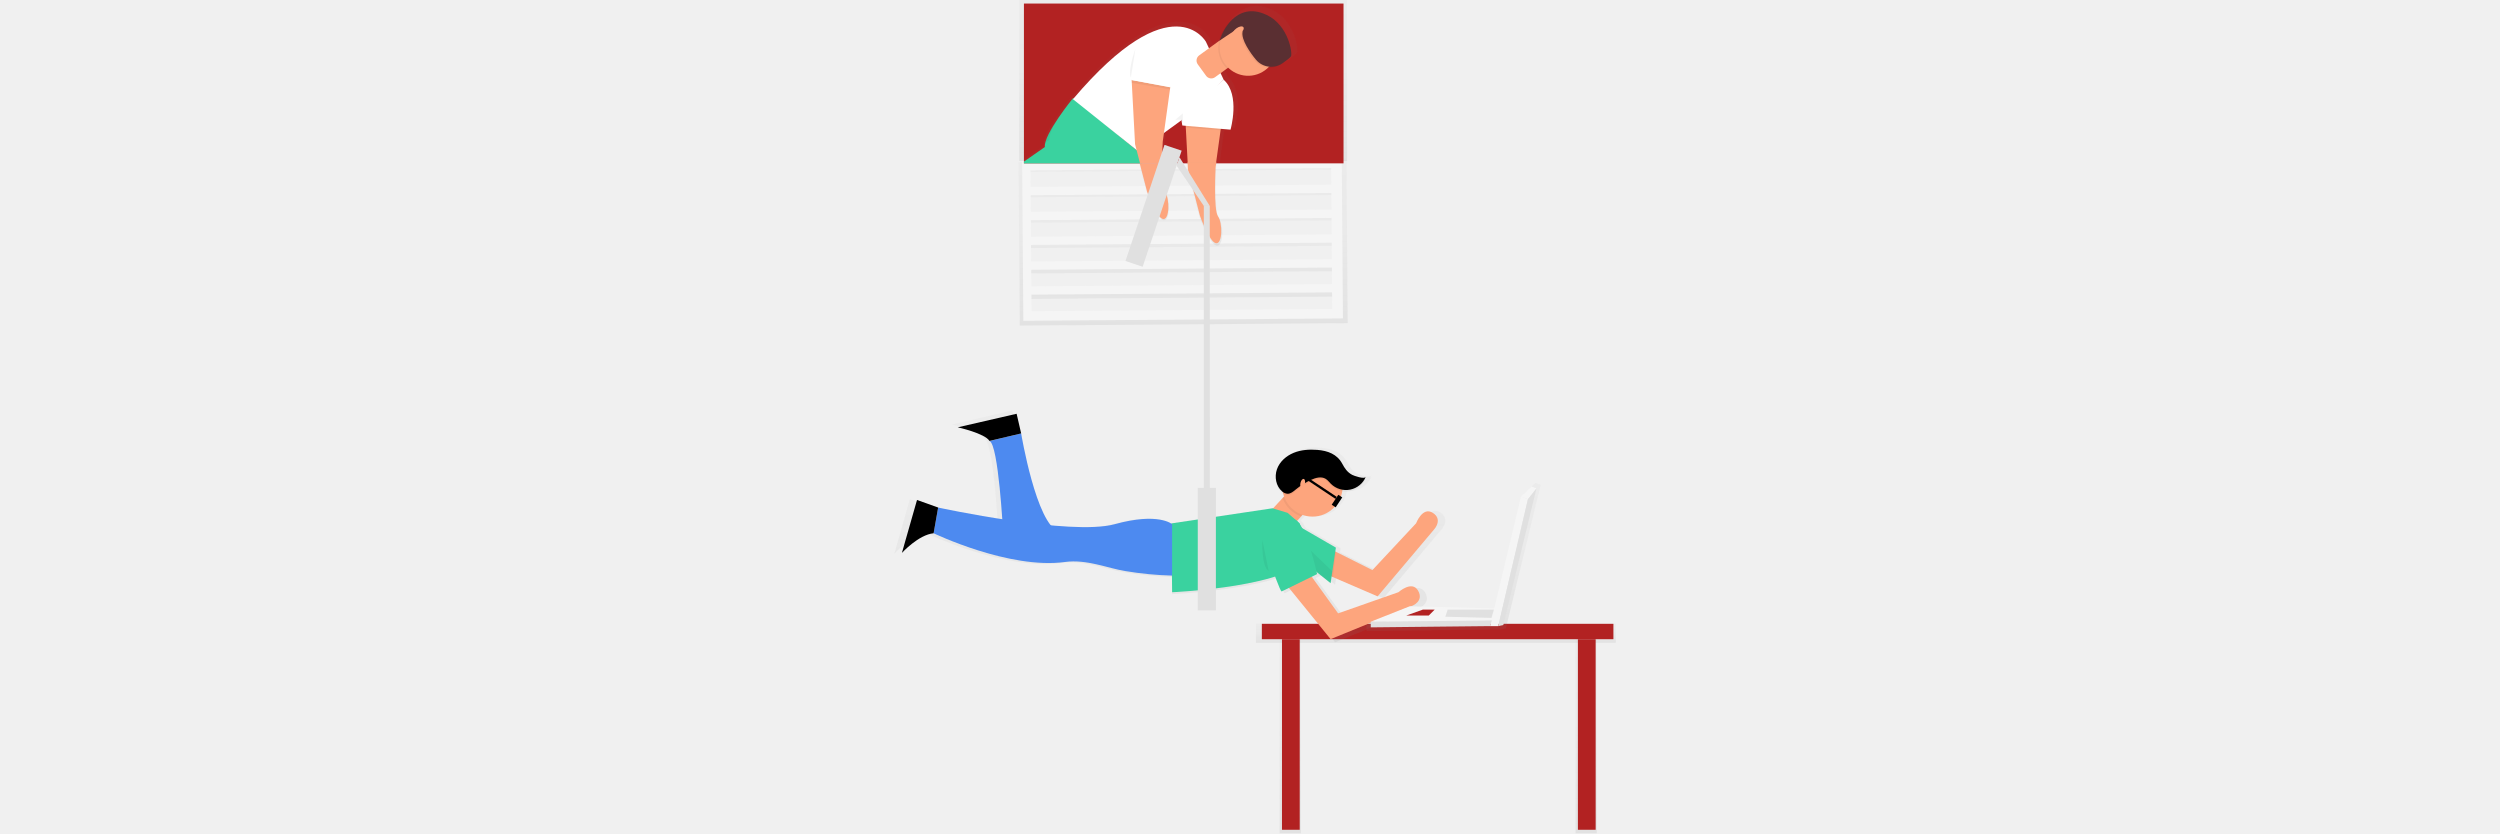
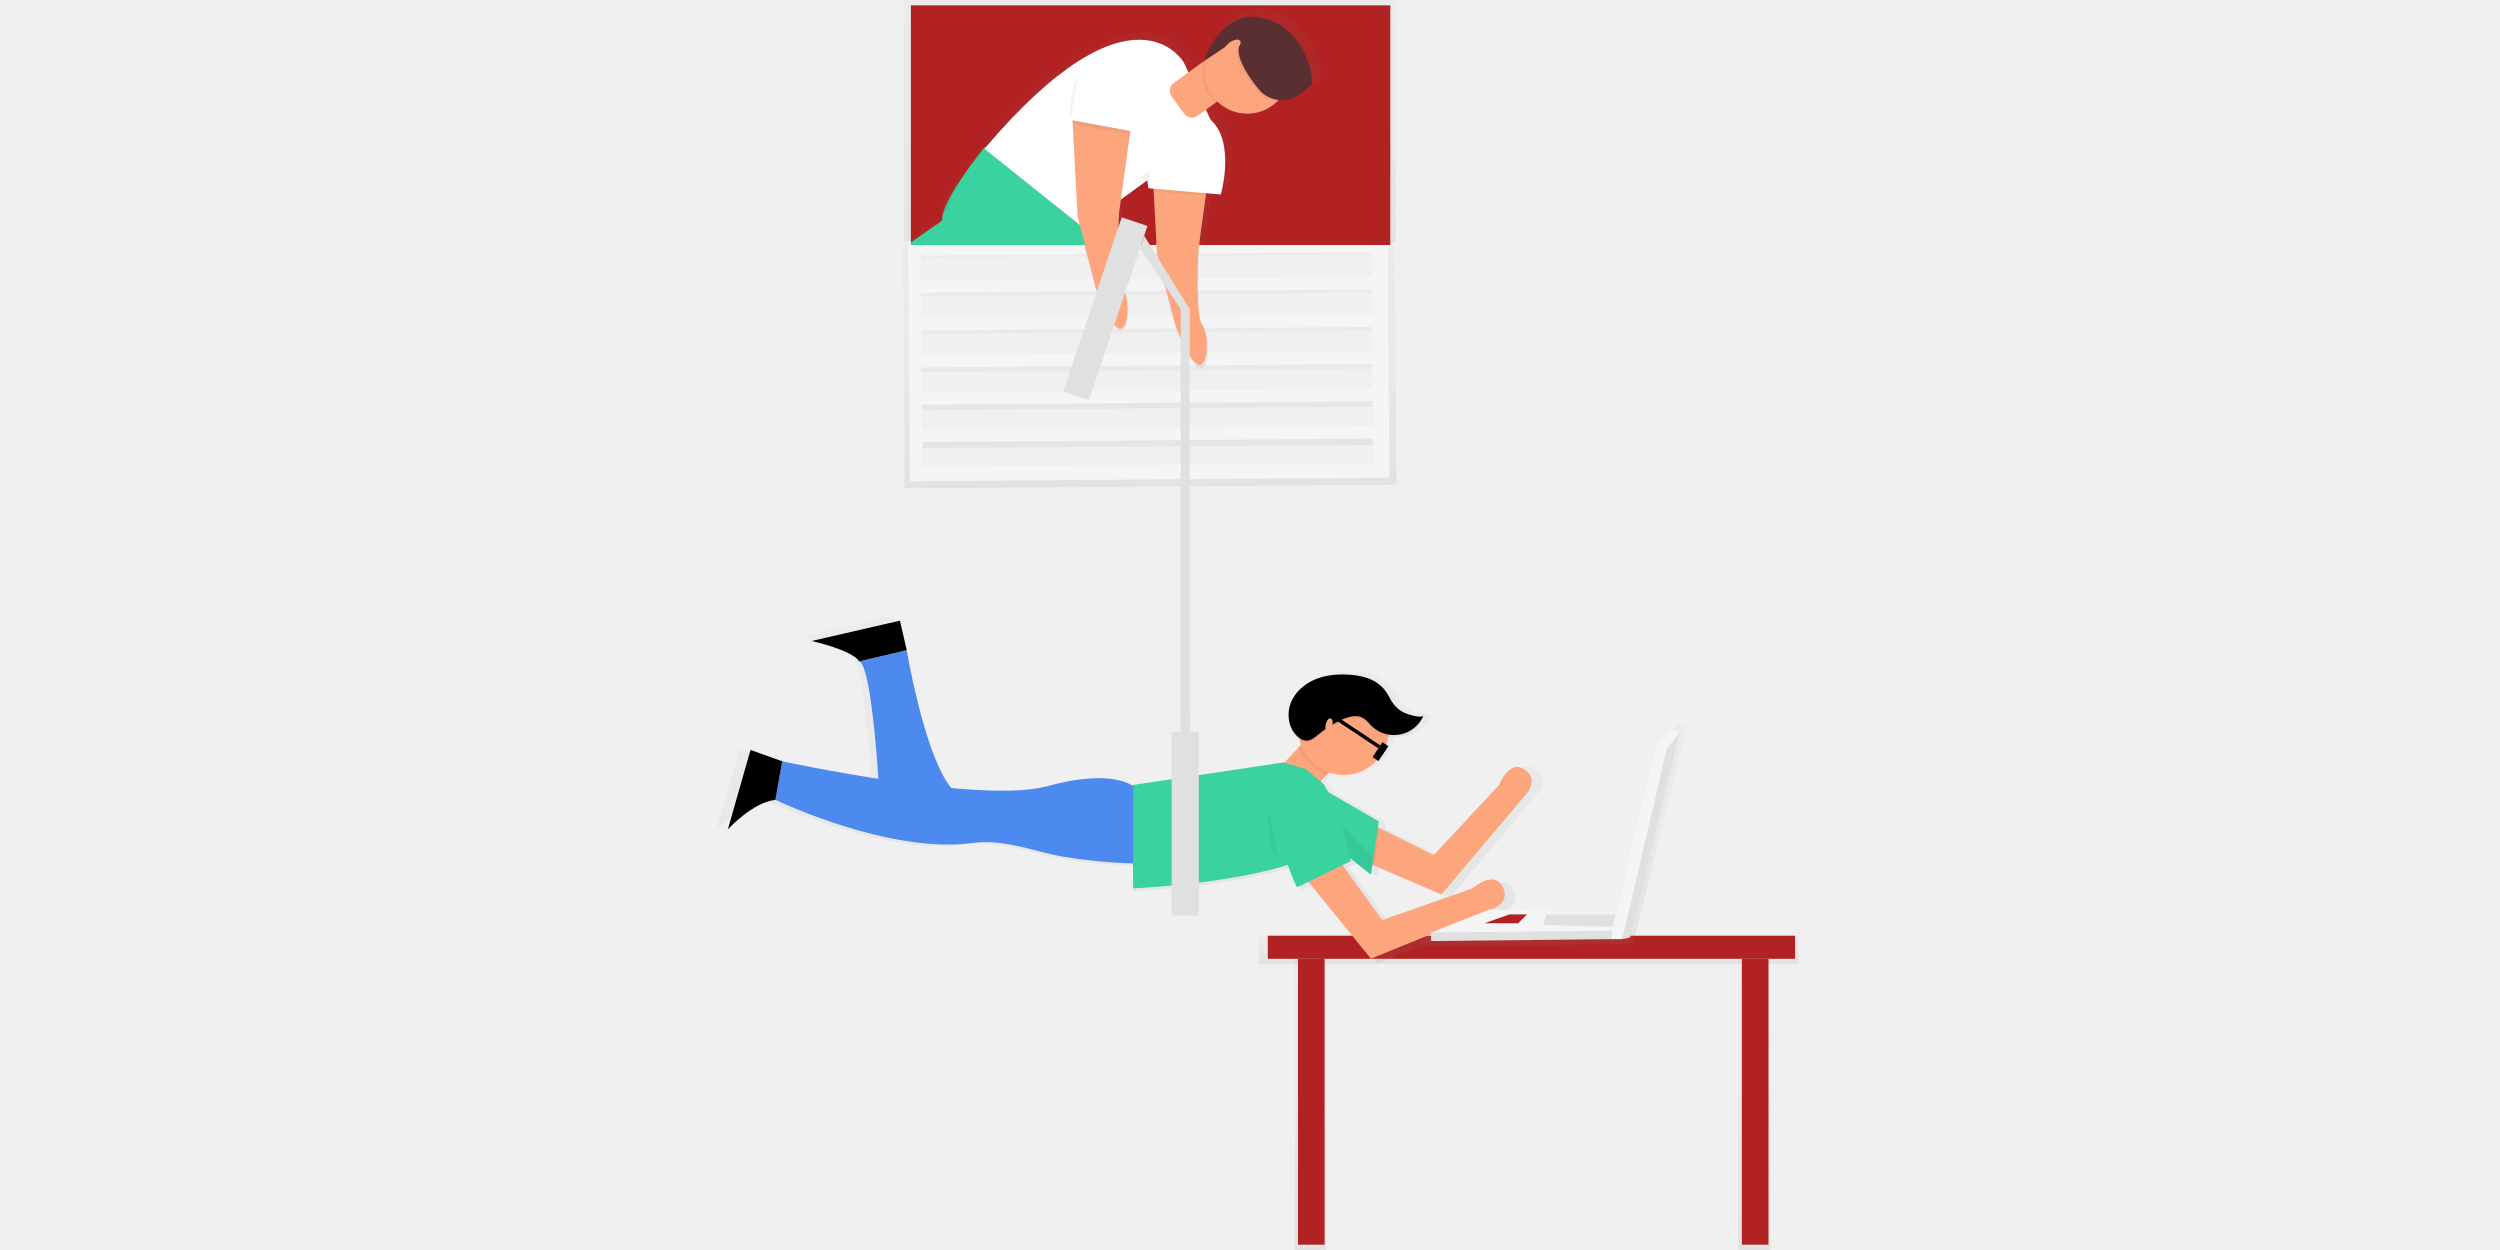
- <svg xmlns="http://www.w3.org/2000/svg" xmlns:xlink="http://www.w3.org/1999/xlink" id="8de17198-7ae2-47ff-b503-0799787369b4" data-name="Layer 1" width="300" height="100" viewBox="0 0 618.02 704">
+ <svg xmlns="http://www.w3.org/2000/svg" xmlns:xlink="http://www.w3.org/1999/xlink" id="8de17198-7ae2-47ff-b503-0799787369b4" data-name="Layer 1" width="300" height="150" viewBox="0 0 618.02 704">
  <defs>
    <linearGradient id="22e250b8-7980-4493-9c25-efd9eae1e30e" x1="252.52" y1="136" x2="252.52" gradientUnits="userSpaceOnUse">
      <stop offset="0" stop-color="gray" stop-opacity="0.25" />
      <stop offset="0.54" stop-color="gray" stop-opacity="0.12" />
      <stop offset="1" stop-color="gray" stop-opacity="0.1" />
    </linearGradient>
    <linearGradient id="02860921-f819-4fa0-a235-2792ab6f3dd6" x1="557.5" y1="392.04" x2="557.52" y2="251.94" gradientTransform="matrix(0.99, 0, 0, 1, 5.9, -0.04)" xlink:href="#22e250b8-7980-4493-9c25-efd9eae1e30e" />
    <clipPath id="9cec8c0b-eaa7-452a-a5f1-49a5bc4d5bbf" transform="translate(-302.98 -117)">
      <rect id="f22ed1c3-f8e5-4d7e-b5e7-db648f32c6c2" data-name="&lt;Rectangle&gt;" x="421" y="120" width="270" height="135" fill="#b22222" />
    </clipPath>
    <linearGradient id="624aa40c-203b-40b3-8925-0c8737dfbe14" x1="13.84" y1="244.99" x2="13.84" y2="202.99" xlink:href="#22e250b8-7980-4493-9c25-efd9eae1e30e" />
    <linearGradient id="c72946d6-52db-4566-a87a-41d2b0fa7e1a" x1="487.49" y1="430.13" x2="487.49" y2="121.99" xlink:href="#22e250b8-7980-4493-9c25-efd9eae1e30e" />
    <linearGradient id="4dd1b06c-ba9e-4bd2-8aa6-0de0d6719fdb" x1="530.91" y1="303.07" x2="530.91" y2="255" xlink:href="#22e250b8-7980-4493-9c25-efd9eae1e30e" />
    <linearGradient id="572af080-1501-4c1e-98a3-e87d60e0bc3f" x1="573.5" y1="324.54" x2="573.5" y2="254" xlink:href="#22e250b8-7980-4493-9c25-efd9eae1e30e" />
    <linearGradient id="db602a0e-644f-4df6-b04a-9bc289951b65" x1="466.02" y1="543" x2="466.02" y2="527" xlink:href="#22e250b8-7980-4493-9c25-efd9eae1e30e" />
    <linearGradient id="b9adc037-fb77-4730-aec4-e595a99d094d" x1="544.27" y1="659.6" x2="544.27" y2="463.87" xlink:href="#22e250b8-7980-4493-9c25-efd9eae1e30e" />
    <linearGradient id="443221de-702a-4a19-b626-757fc614a655" x1="481.02" y1="533" x2="481.02" y2="408" xlink:href="#22e250b8-7980-4493-9c25-efd9eae1e30e" />
    <linearGradient id="76ffc347-953f-40dc-964c-2e601f491d49" x1="343.02" y1="704" x2="343.02" y2="540" xlink:href="#22e250b8-7980-4493-9c25-efd9eae1e30e" />
    <linearGradient id="0ab76e49-2bc2-4011-a66c-e420a9c67168" x1="593.02" y1="704" x2="593.02" y2="540" xlink:href="#22e250b8-7980-4493-9c25-efd9eae1e30e" />
  </defs>
  <rect x="114.02" width="277" height="136" opacity="0.5" fill="url(#22e250b8-7980-4493-9c25-efd9eae1e30e)" />
  <g opacity="0.5">
    <path d="M416.49,254.06l1,138,277-2.07-1-138Zm268.74,127.8L424.64,383.8l-.11-14.31,260.59-1.95Zm-.16-21.46-260.59,1.95L424.38,348,685,346.08Zm-.16-21.46-260.59,1.95-.11-14.31,260.59-1.95Zm-.16-21.46-260.59,1.95-.11-14.31,260.59-1.95ZM684.59,296,424,298l-.11-14.31,260.59-1.95Zm-.16-21.46-260.59,1.95-.11-14.31,260.59-1.95Z" transform="translate(-302.98 -117)" fill="url(#02860921-f819-4fa0-a235-2792ab6f3dd6)" />
  </g>
  <path d="M419.5,253l1,135,270-2-1-135Zm261.94,125-254,1.9-.1-14,254-1.9Zm-.16-21-254,1.9-.1-14,254-1.9Zm-.16-21-254,1.9-.1-14,254-1.9Zm-.16-21L427,317l-.1-14,254-1.9Zm-.16-21-254,1.9-.1-14,254-1.9Zm-.16-21-254,1.9-.1-14,254-1.9Z" transform="translate(-302.98 -117)" fill="#f5f5f5" />
  <rect id="c2f262c5-432c-497c-b342-014b49715688" data-name="&lt;Rectangle&gt;" x="118.02" y="3" width="270" height="135" fill="#b22222" />
  <g clip-path="url(#9cec8c0b-eaa7-452a-a5f1-49a5bc4d5bbf)">
    <g opacity="0.5">
      <polygon points="23.21 244.99 27.68 241.74 25.26 214.41 20.01 202.99 0 210.71 23.21 244.99" fill="url(#624aa40c-203b-40b3-8925-0c8737dfbe14)" />
      <path d="M630.75,125.29c-12.16-5.84-21.26-3.1-27.62,1.77-8.83,6.09-12.86,16.57-12.86,16.57l-1.73,4.67h0l-8.23,6-2.68-5.72s-29.16-51.8-115.15,49.35l-.4-.32s-7.33,9-14,19l-.95,1.44-.42.65-.6.94-.44.7-.64,1-.57.94-.62,1-.44.76-.46.79-.44.78-.46.85-.67,1.27-.37.71-.41.82-.3.63-.39.82-.24.55q-.32.73-.61,1.44l-.22.55c-.1.26-.19.52-.28.77l-.18.53q-.2.6-.36,1.17c-.06.2-.12.41-.16.6h0a11.25,11.25,0,0,0-.38,3.79L323,320l5.87,12.78s82.28-32.52,138.36-68.17l-2.36,49.88h0l-.15,3.09s-51.22,42.34-64.55,64l-22.86,13.2,24,35.4,5.59-4.06L410.41,398l94-75.14s17.82-32.56,18.13-59.83l3.85,14.87s8.19,23,14,23.94,5.81-17.86,1.75-23.44-2.08-42.82-2.08-42.82l1-7.58,14.71-10.69.54-.52.77,4.68,3,.26v.21H560l.14,1.36h0l1.89,35.52,10.41,40.17s8.2,23,14,23.94,5.81-17.86,1.76-23.44-2.08-42.82-2.08-42.82l4.29-31h0l.08-.6.1-.69,8.46.73s8.77-30.24-5.94-43.42l-2.68-5.72,5.48-4h0l1.1-.8a24.89,24.89,0,0,0,34.82-.07,17.36,17.36,0,0,0,11.61-3.1c.74-.52,1.46-1,2.14-1.54,3.08-2.21,5.63-4.24,6.14-5.22C653.14,158.46,649.57,134.33,630.75,125.29Z" transform="translate(-302.98 -117)" fill="url(#c72946d6-52db-4566-a87a-41d2b0fa7e1a)" />
    </g>
    <path d="M556.7,205.08l2.89,54.18,10.1,39s8,22.36,13.57,23.24,5.64-17.34,1.7-22.76-2-41.57-2-41.57l6.37-46Z" transform="translate(-302.98 -117)" fill="#fda57d" />
    <path d="M553.34,214.15l1.47,8.87,40.71,3.52s8.51-29.36-5.76-42.16Z" transform="translate(-302.98 -117)" fill="#fff" />
    <path d="M462.53,199.87s-25,30.6-23.86,41.34l-111.19,77.5,5.7,12.41s79.88-31.57,134.34-66.18l-2.43,51.43s-49.73,41.11-62.67,62.1l9.94,16,91.27-73S530.7,272,517.72,245Z" transform="translate(-302.98 -117)" fill="#3ad29f" />
    <polygon points="5.08 209.21 24.5 201.71 29.6 212.81 31.95 239.34 27.61 242.49 5.08 209.21" />
    <polygon points="99.44 261.46 77.25 274.28 100.57 308.65 105.99 304.7 109.38 277.41 99.44 261.46" />
    <path d="M589.75,184.37l-15-32.11s-28.42-50.52-112.33,48.54L517.72,245l35.81-26Z" transform="translate(-302.98 -117)" fill="#fff" />
    <path d="M578.45,140h22.76a0,0,0,0,1,0,0V180.2a5.4,5.4,0,0,1-5.4,5.4h-12a5.4,5.4,0,0,1-5.4-5.4V140A0,0,0,0,1,578.45,140Z" transform="translate(71.77 -527.04) rotate(53.99)" fill="#fda57d" />
    <path d="M586.06,151.46a23.8,23.8,0,0,0,6.41,23.48l13.82-10L592.9,146.49Z" transform="translate(-302.98 -117)" opacity="0.05" />
    <ellipse cx="610.44" cy="156.92" rx="24.15" ry="24.1" transform="translate(-278.59 271.87) rotate(-36.01)" fill="#fda57d" />
    <path d="M599.27,142.7l-14,9.32,1.68-4.53s11.47-29.86,38.22-17c18.28,8.77,21.74,32.2,20.36,34.86-.55,1-3.53,3.36-7,5.77a16.8,16.8,0,0,1-22.54-2.84c-4.69-5.58-12.85-17.12-11.34-23.74h0c-1.37-2.49-3.16-3.49-5.47-1.82Z" transform="translate(-302.98 -117)" opacity="0.05" />
    <path d="M600.35,141.91l-14,9.32,1.68-4.53s11.47-29.86,38.22-17c18.28,8.77,21.74,32.2,20.36,34.86-.55,1-3.53,3.36-7,5.77a16.8,16.8,0,0,1-22.54-2.84c-4.69-5.58-12.85-17.12-11.34-23.74h0c-1.37-2.49-3.16-3.49-5.47-1.82Z" transform="translate(-302.98 -117)" fill="#5a2f32" />
    <ellipse cx="602.07" cy="143.14" rx="5.37" ry="2.68" transform="translate(-272.09 264.32) rotate(-36.01)" fill="#fda57d" />
    <polygon points="245.87 101.24 252.26 95.77 252.34 104.41 250.94 101.08 245.87 101.24" opacity="0.05" />
    <polygon points="254.64 106.45 254.78 107.78 284.14 110.07 284.32 108.82 254.64 106.45" opacity="0.05" />
    <g opacity="0.05">
      <path d="M449,218.31c-4.48,6.75-8.63,14-9.91,19.22l3.48-2.43C442.1,231.27,445,224.91,449,218.31Z" transform="translate(-302.98 -117)" />
      <path d="M468.94,310.25l2.43-51.43C416.92,293.43,337,325,337,325l-3.85,6.11s79.88-31.57,134.34-66.18l-2.29,48.43C467.57,311.38,468.94,310.25,468.94,310.25Z" transform="translate(-302.98 -117)" />
    </g>
    <path d="M512,184.62l2.89,54.18,10.1,39s8,22.36,13.57,23.24,5.64-17.34,1.7-22.76-2-41.57-2-41.57l6.37-46Z" transform="translate(-302.98 -117)" fill="#fda57d" />
    <path d="M515.21,158.26s-6.73,18.13-3.87,24.34" transform="translate(-302.98 -117)" opacity="0.05" />
    <polygon points="209.15 66.68 209.13 70.05 241.38 75.47 241.77 72.77 209.15 66.68" opacity="0.05" />
    <polygon points="216.43 39.04 209 67.62 241.62 73.7 250.24 37.64 216.43 39.04" fill="#fff" />
  </g>
  <g opacity="0.5">
    <path d="M518.29,255l6.43,24.31S533,302.14,538.87,303s5.88-17.71,1.78-23.24c-2.16-2.91-2.63-14.47-2.59-24.8Z" transform="translate(-302.98 -117)" fill="url(#4dd1b06c-ba9e-4bd2-8aa6-0de0d6719fdb)" />
  </g>
  <path d="M518.81,255,525,278.8s8,22.36,13.57,23.24,5.64-17.34,1.7-22.76c-2.07-2.85-2.52-14.17-2.48-24.29Z" transform="translate(-302.98 -117)" fill="#fda57d" />
  <g opacity="0.5">
    <path d="M584.12,254H558.43l.35,6.44,10.69,40.14s8.42,23,14.37,23.92,6-17.85,1.8-23.42-2.14-42.78-2.14-42.78Z" transform="translate(-302.98 -117)" fill="url(#572af080-1501-4c1e-98a3-e87d60e0bc3f)" />
  </g>
  <path d="M583.54,254H559.26l.33,6.26,10.1,39s8,22.36,13.57,23.24,5.64-17.34,1.7-22.76-2-41.57-2-41.57Z" transform="translate(-302.98 -117)" fill="#fda57d" />
  <g opacity="0.5">
    <rect x="314.02" y="527" width="304" height="16" fill="url(#db602a0e-644f-4df6-b04a-9bc289951b65)" />
  </g>
  <rect x="319.02" y="527" width="297" height="13" fill="#b22222" />
  <g opacity="0.5">
    <path d="M684.76,605.25l1.21.52h0l38.73,16.66,49.36-58.49s7.47-8.36-1.43-14.08-14.49,9.08-14.49,9.08l-38,40.66L688,583.5l.5-3.38-29.34-17a36,36,0,0,0-1.86-3.11l-.27-1-1.47-1.29c-.28-.3-.56-.58-.84-.83l4.86-5.27A26.12,26.12,0,0,0,694,531.14a18.38,18.38,0,0,0,6.88,0A19,19,0,0,0,714.45,520a1.39,1.39,0,0,1-1,.73,17.78,17.78,0,0,0,1-2c-1,2.43-10.38-.92-11.79-1.67-4.3-2.28-6.51-5.67-8.73-9.81-4.38-8.2-12.48-11.23-21.58-11.94-7-.55-14.12-.07-20.57,2.58s-12.14,7.69-14.48,14.27a18.84,18.84,0,0,0-1,6.95,17,17,0,0,0,5.53,13.56,11.88,11.88,0,0,0,1,.77c.19.76.41,1.5.67,2.24L642.16,537l0,.08-8.33,9-.43-.13-87.84,13.14v.18c-2.92-1.93-16.15-8.65-49.17.48-12.47,3.45-33.25,3.08-55.55,1-15.69-19.47-25.74-79.85-25.74-79.85l-3.93-17.08-51.13,11.82s23.6,5.25,27.53,11.82c6,2,9.71,46.81,11.14,68C368.1,550.74,343,545.32,343,545.32l-18.36-6.57-13.11,46S326,569,339.08,567.65c0,0,65.56,31.53,114.07,25C472,590,490.3,598,505.59,600.49a298.75,298.75,0,0,0,40.49,3.94l.16,14.45s54-2.33,89.45-13.58c2.69,7.29,4.85,12.55,5.6,12.92l6.43-3.15,36.18,44.53,70.8-28.9s10.49-3.94,5.24-13.14-17,1.31-17,1.31l-52.44,18.39-22.13-30.68h0l-.86-1.2,4.64-2.28s-.15-.68-.42-1.86L683.91,611Z" transform="translate(-302.98 -117)" fill="url(#b9adc037-fb77-4730-aec4-e595a99d094d)" />
  </g>
  <polygon points="339 450.66 322.79 435.64 349.62 406.55 365.83 421.57 339 450.66" fill="#fda57d" />
  <path d="M651.32,524.83l-11.84,12.84a25.56,25.56,0,0,0,15.67,15.61l12.39-13.43Z" transform="translate(-302.98 -117)" opacity="0.05" />
  <path d="M654.8,592.82l65,28,48-56.89s7.27-8.13-1.39-13.69-14.1,8.83-14.1,8.83l-36.92,39.54L668,574.86Z" transform="translate(-302.98 -117)" fill="#fda57d" />
  <polygon points="348.41 443.46 381.57 462.62 377.11 492.65 345.86 467.74 348.41 443.46" fill="#3ad29f" />
  <ellipse cx="361.8" cy="410.88" rx="25.5" ry="25.55" fill="#fda57d" />
  <path d="M643.74,550.24,631,546.4l-85.44,12.78.64,58.14s103.93-4.47,115.41-31.3l-7.65-26.83Z" transform="translate(-302.98 -117)" fill="#3ad29f" />
  <polygon points="346.85 468.52 377.11 492.65 378.38 482.43 348.41 453.68 346.85 468.52" opacity="0.05" />
  <path d="M546.19,559.82s-11.48-10.22-48.46,0-149.2-14.05-149.2-14.05l-3.83,21.72s63.76,30.67,110.94,24.28c18.37-2.49,36.13,5.28,51,7.67a287.07,287.07,0,0,0,39.53,3.83Z" transform="translate(-302.98 -117)" fill="#4d8af0" />
  <path d="M348.53,545.76l-17.85-6.39L317.92,584.1s14-15.33,26.78-16.61Z" transform="translate(-302.98 -117)" />
  <path d="M391.88,489.55l26.78-6.39s12.75,76.66,31.88,83.05H403.36S399.53,492.1,391.88,489.55Z" transform="translate(-302.98 -117)" fill="#4d8af0" />
  <path d="M418.66,483.16l-3.83-16.61L365.1,478s23,5.11,26.78,11.5Z" transform="translate(-302.98 -117)" />
  <path d="M668.84,498.34c-6.76-.53-13.73-.07-20,2.51s-11.8,7.48-14.09,13.88-.81,14.26,4.36,18.67a7.62,7.62,0,0,0,4.49,2c2.71.11,5-1.88,7.08-3.61a59.53,59.53,0,0,1,12.8-8.08c3.91-1.82,8.68-3.16,12.38-.94,1.76,1.06,3,2.77,4.45,4.22a18.1,18.1,0,0,0,29.49-5.91c-1,2.37-10.09-.9-11.46-1.63-4.18-2.22-6.34-5.51-8.49-9.54C685.57,502,677.7,499,668.84,498.34Z" transform="translate(-302.98 -117)" opacity="0.05" />
  <path d="M668.84,497.06c-6.76-.53-13.73-.07-20,2.51S637,507,634.75,513.45s-.81,14.26,4.36,18.67a7.62,7.62,0,0,0,4.49,2c2.71.11,5-1.88,7.08-3.61a59.53,59.53,0,0,1,12.8-8.08c3.91-1.82,8.68-3.16,12.38-.94,1.76,1.06,3,2.77,4.45,4.22a18.1,18.1,0,0,0,29.49-5.91c-1,2.37-10.09-.9-11.46-1.63-4.18-2.22-6.34-5.51-8.49-9.54C685.57,500.7,677.7,497.75,668.84,497.06Z" transform="translate(-302.98 -117)" />
  <ellipse cx="656.49" cy="525.32" rx="3.83" ry="1.91" transform="translate(-309.19 925.78) rotate(-76.65)" fill="#fda57d" />
  <polygon points="341.92 496.61 342.77 497.66 361.95 488.36 361.11 487.2 341.92 496.61" opacity="0.05" />
  <polygon points="381.08 465.91 377.95 486.9 379.11 487.56 381.57 466.15 381.08 465.91" opacity="0.05" />
  <rect x="264.89" y="412.15" width="15.3" height="103.49" fill="#e0e0e0" />
  <rect x="522.86" y="239.15" width="15.3" height="103.49" transform="translate(-182.71 -270.81) rotate(18.57)" fill="#e0e0e0" />
  <polygon points="275.09 423.65 269.99 423.65 269.99 173.73 275.02 174 275.09 423.65" fill="#e0e0e0" />
  <path d="M635.45,602l44.63,54.94,68.86-28.11S759.15,625,754,616s-16.58,1.28-16.58,1.28l-51,17.89-31-43Z" transform="translate(-302.98 -117)" fill="#fda57d" />
  <path d="M617,556.63s19.13,58.77,21.68,60.05l30-14.69s-8.5-39.64-18-45.69S618.24,551.51,617,556.63Z" transform="translate(-302.98 -117)" fill="#3ad29f" />
  <path d="M622.42,573.12s-1,22.48,5.38,26.31" transform="translate(-302.98 -117)" opacity="0.05" />
  <g opacity="0.5">
    <polygon points="550.06 408 540.77 417.09 517.07 516.24 516.74 516.19 442 514.32 407.5 527.96 407.5 533 513.33 531.88 520.61 531.88 525.14 530.9 554.54 409.68 550.06 408" fill="url(#443221de-702a-4a19-b626-757fc614a655)" />
  </g>
  <polygon points="546.75 411 537.9 419.65 543.77 421.78 551.01 412.6 546.75 411" fill="#f5f5f5" />
  <polygon points="537.9 419.65 543.77 421.78 518.71 528.93 511.78 528.93 537.9 419.65" fill="#f5f5f5" />
  <polygon points="518.71 528.93 523.02 528 551.01 412.6 543.77 421.78 518.71 528.93" fill="#e0e0e0" />
  <polygon points="411.03 525.2 411.03 530 511.78 528.93 513.42 523.76 411.03 525.2" fill="#e0e0e0" />
  <polyline points="515.58 514.08 515.02 514 443.88 512.22 411.03 525.2 513.38 524.14" fill="#f5f5f5" />
  <polygon points="474.02 521 476.02 515 515.02 515 513.02 522 474.02 521" fill="#e0e0e0" />
  <polygon points="441.02 520 455.02 515 465.02 515 460.02 520 441.02 520" fill="#b22222" />
  <g opacity="0.5">
    <rect x="334.02" y="540" width="18" height="164" fill="url(#76ffc347-953f-40dc-964c-2e601f491d49)" />
  </g>
  <g opacity="0.5">
    <rect x="584.02" y="540" width="18" height="164" fill="url(#0ab76e49-2bc2-4011-a66c-e420a9c67168)" />
  </g>
  <rect x="336.02" y="540" width="15" height="161" fill="#b22222" />
  <rect x="586.02" y="540" width="15" height="161" fill="#b22222" />
  <polygon points="270.02 174 247 139.99 249.42 132.8 275.02 174 270.02 174" fill="#e0e0e0" />
  <rect x="683.4" y="535.29" width="4" height="10.08" transform="translate(110.62 -406.04) rotate(33.6)" />
  <rect x="657.69" y="528.39" width="29.61" height="2" transform="translate(102.56 -400.77) rotate(33.62)" />
</svg>
